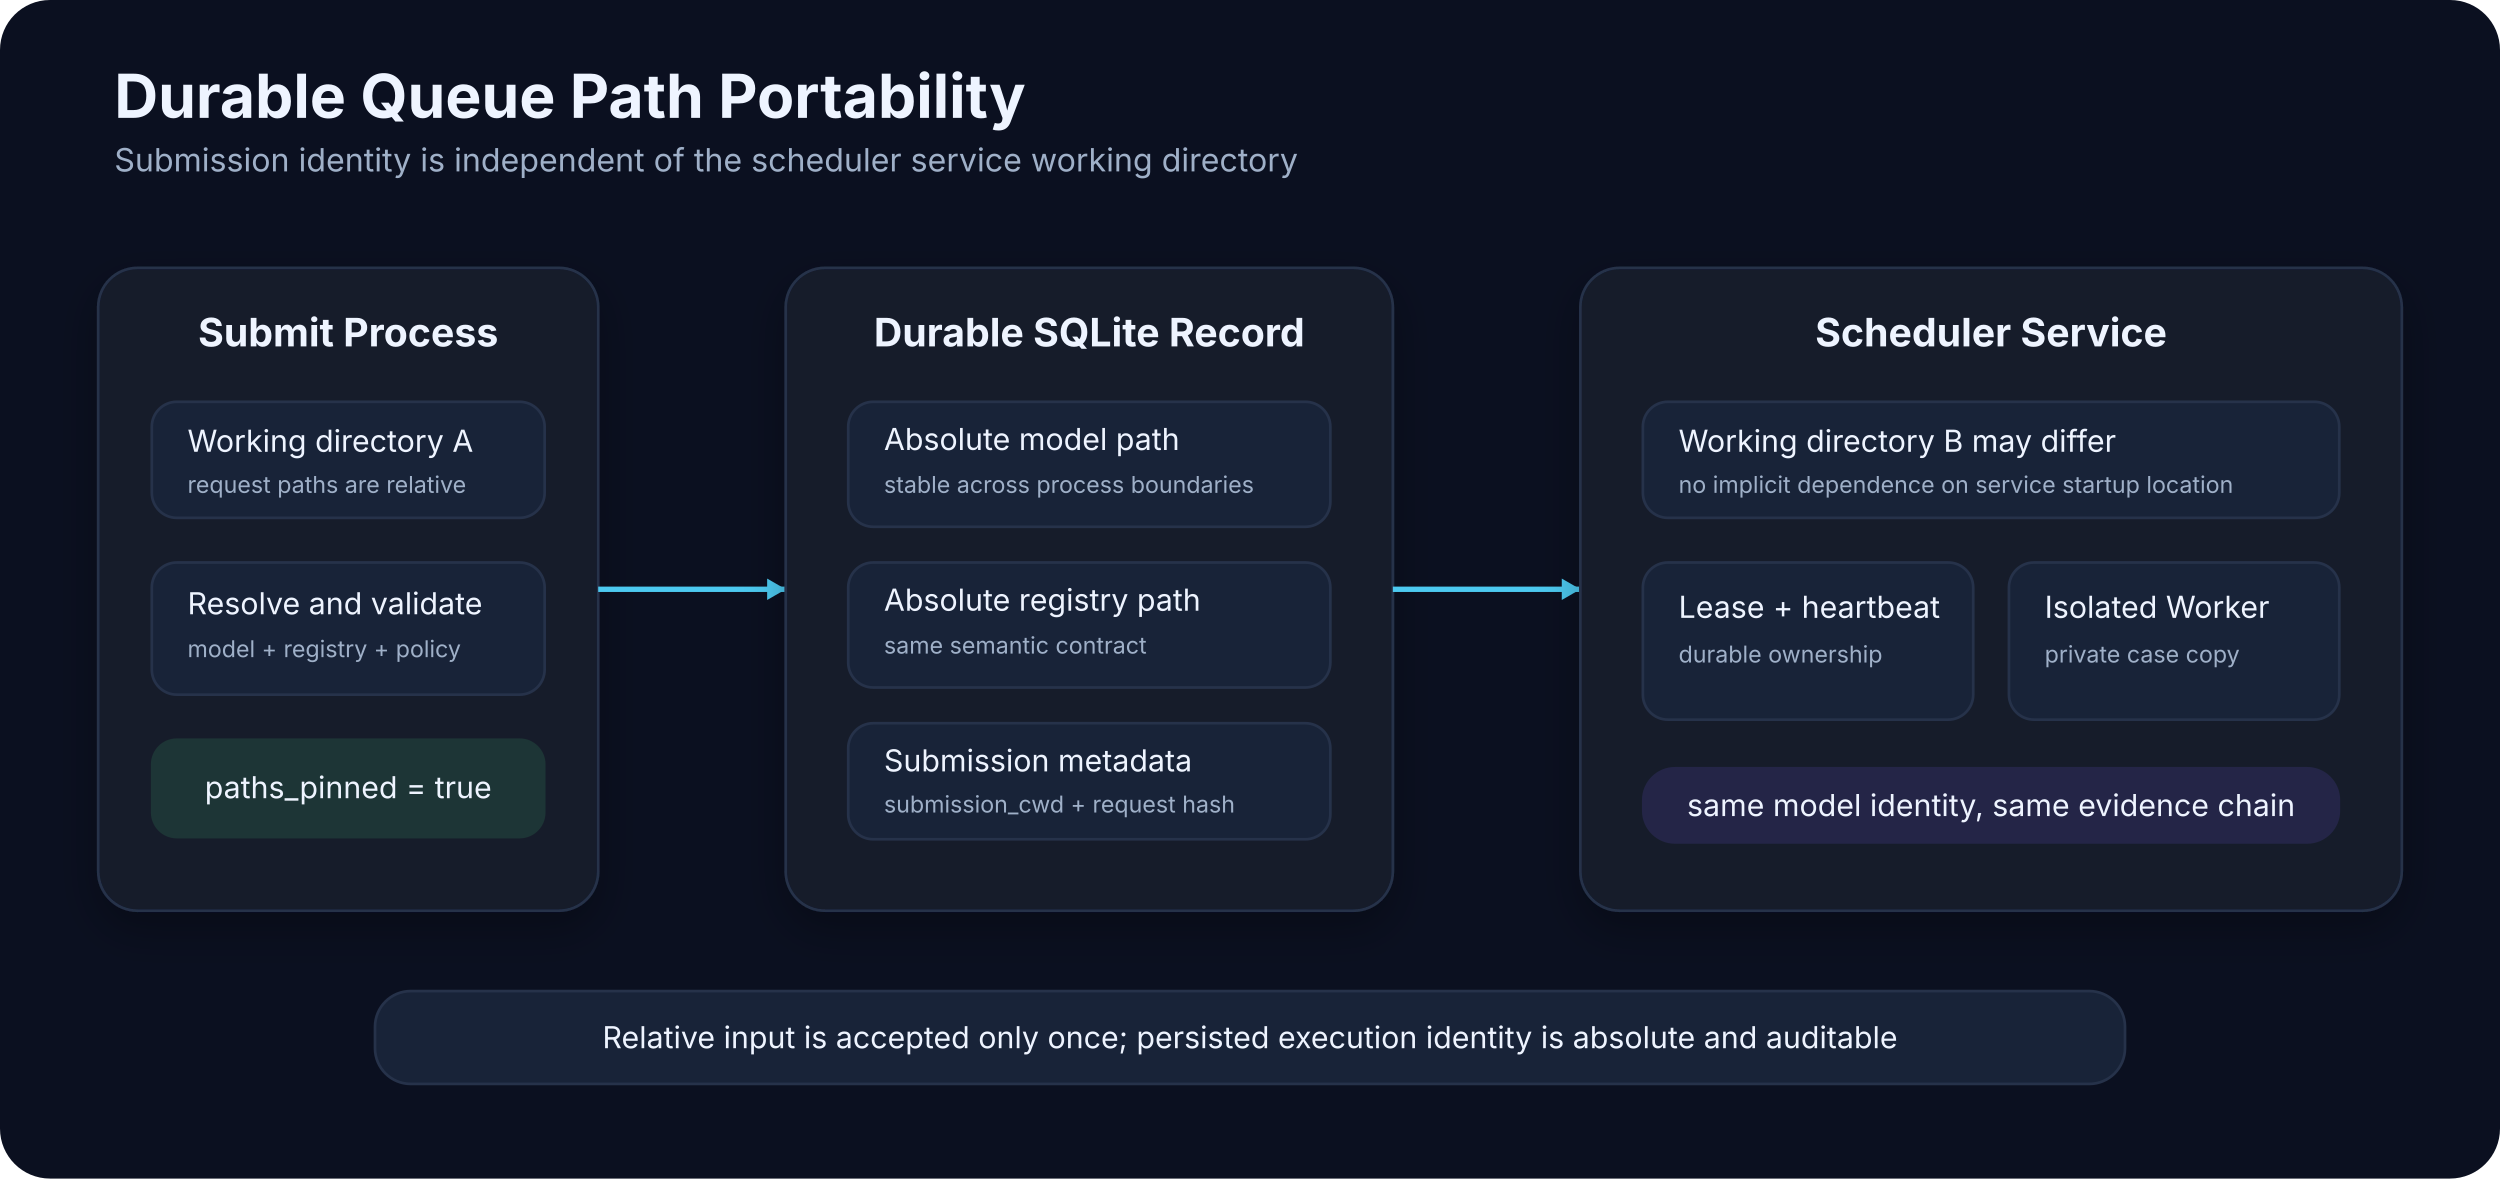
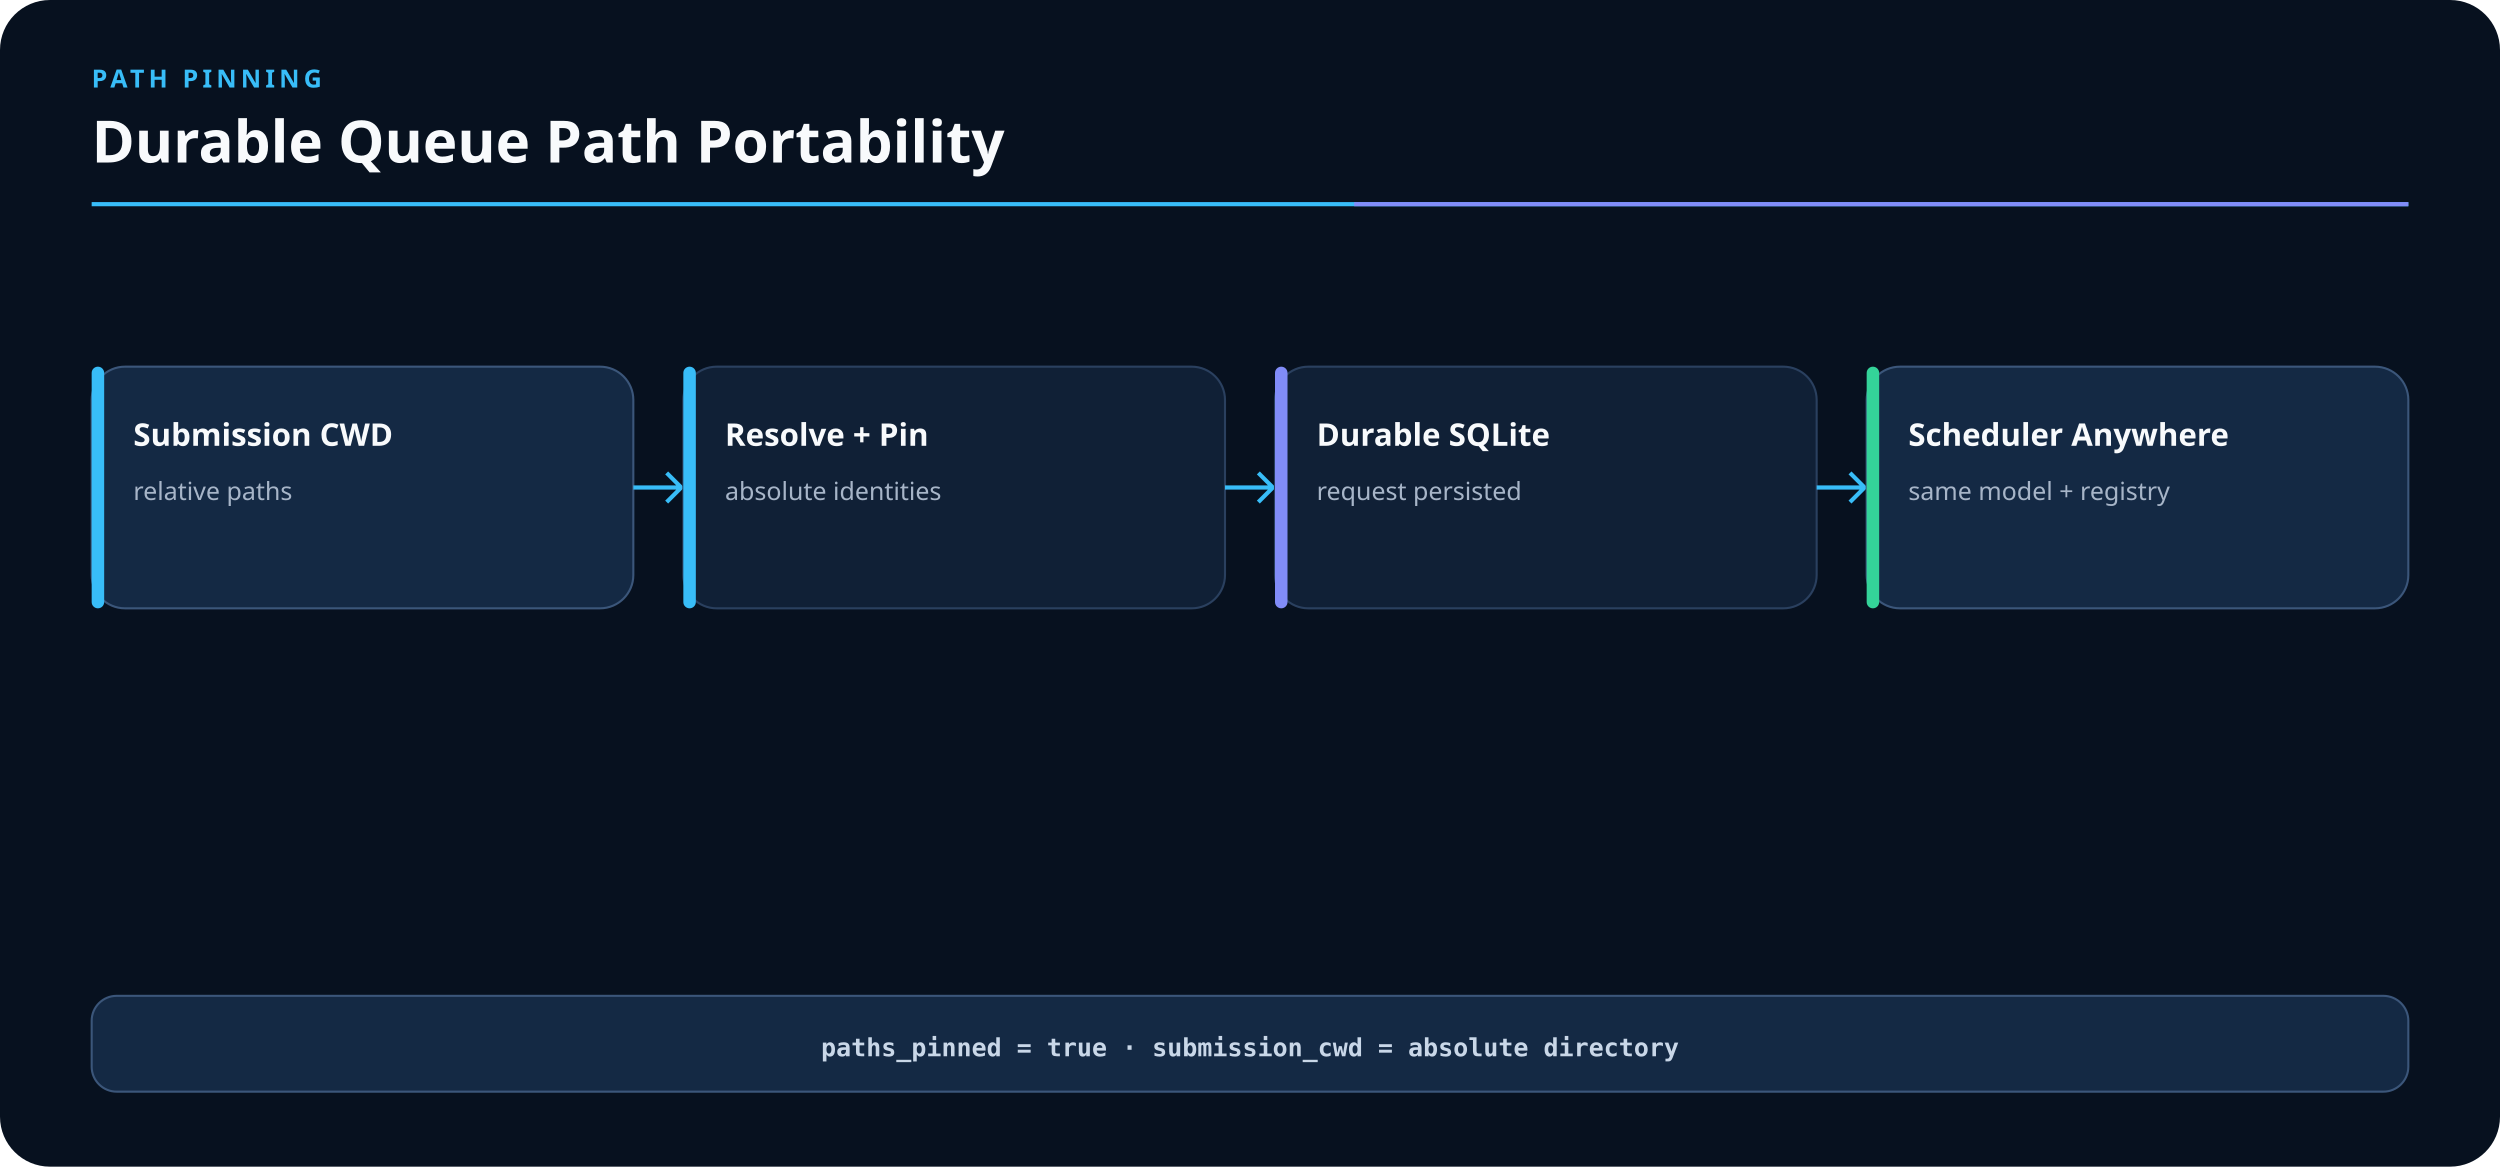
- <svg xmlns="http://www.w3.org/2000/svg" width="1400" height="660" viewBox="0 0 1400 660" role="img" aria-labelledby="title desc">
-   <rect width="1400" height="660" rx="28" fill="#0b1020" />
-   <defs>
-     <filter id="shadow" x="-20%" y="-20%" width="140%" height="140%">
-       <feDropShadow dx="0" dy="10" stdDeviation="12" flood-color="#000" flood-opacity=".28" />
-     </filter>
-     <style>text{font-family:Inter,Segoe UI,Arial,sans-serif}.title{fill:#eef4ff;font-size:34px;font-weight:750}.sub{fill:#9fb0c8;font-size:18px}.h{fill:#eef4ff;font-size:22px;font-weight:700}.b{fill:#eef4ff;font-size:17px}.m{fill:#9fb0c8;font-size:15px}.small{fill:#9fb0c8;font-size:13px}.panel{fill:#131a2b;stroke:#26324a;stroke-width:1.5}.panel2{fill:#182338;stroke:#26324a;stroke-width:1.5}</style>
-   </defs>
-   <text x="64" y="66" class="title">Durable Queue Path Portability</text>
-   <text x="64" y="96" class="sub">Submission identity is independent of the scheduler service working directory</text>
-   <rect x="55" y="150" width="280" height="360" rx="22" class="panel" filter="url(#shadow)" />
-   <text x="195" y="194" class="h" text-anchor="middle">Submit Process</text>
-   <rect x="85" y="225" width="220" height="65" rx="14" class="panel2" />
-   <text x="105" y="253" class="b">Working directory A</text>
-   <text x="105" y="276" class="small">request paths are relative</text>
-   <rect x="85" y="315" width="220" height="74" rx="14" class="panel2" />
-   <text x="105" y="344" class="b">Resolve and validate</text>
-   <text x="105" y="368" class="small">model + registry + policy</text>
-   <rect x="85" y="414" width="220" height="55" rx="14" fill="#4ade80" opacity=".13" stroke="#4ade80" />
-   <text x="195" y="447" class="b" text-anchor="middle">paths_pinned = true</text>
-   <line x1="335" y1="330" x2="440" y2="330" stroke="#4cc9f0" stroke-width="3" />
-   <polygon points="440,330 429.6,336 429.6,324" fill="#4cc9f0" />
-   <rect x="440" y="150" width="340" height="360" rx="22" class="panel" filter="url(#shadow)" />
-   <text x="610" y="194" class="h" text-anchor="middle">Durable SQLite Record</text>
-   <rect x="475" y="225" width="270" height="70" rx="14" class="panel2" />
-   <text x="495" y="252" class="b">Absolute model path</text>
-   <text x="495" y="276" class="small">stable across process boundaries</text>
-   <rect x="475" y="315" width="270" height="70" rx="14" class="panel2" />
-   <text x="495" y="342" class="b">Absolute registry path</text>
-   <text x="495" y="366" class="small">same semantic contract</text>
-   <rect x="475" y="405" width="270" height="65" rx="14" class="panel2" />
-   <text x="495" y="432" class="b">Submission metadata</text>
-   <text x="495" y="455" class="small">submission_cwd + request hash</text>
-   <line x1="780" y1="330" x2="885" y2="330" stroke="#4cc9f0" stroke-width="3" />
-   <polygon points="885,330 874.6,336 874.6,324" fill="#4cc9f0" />
-   <rect x="885" y="150" width="460" height="360" rx="22" class="panel" filter="url(#shadow)" />
-   <text x="1115" y="194" class="h" text-anchor="middle">Scheduler Service</text>
-   <rect x="920" y="225" width="390" height="65" rx="14" class="panel2" />
-   <text x="940" y="253" class="b">Working directory B may differ</text>
-   <text x="940" y="276" class="small">no implicit dependence on service startup location</text>
-   <rect x="920" y="315" width="185" height="88" rx="14" class="panel2" />
-   <text x="940" y="346" class="b">Lease + heartbeat</text>
-   <text x="940" y="371" class="small">durable ownership</text>
-   <rect x="1125" y="315" width="185" height="88" rx="14" class="panel2" />
-   <text x="1145" y="346" class="b">Isolated Worker</text>
-   <text x="1145" y="371" class="small">private case copy</text>
-   <rect x="920" y="430" width="390" height="42" rx="18" fill="#7b61ff" opacity=".14" stroke="#7b61ff" />
-   <text x="1115" y="457" class="b" text-anchor="middle">same model identity, same evidence chain</text>
-   <rect x="210" y="555" width="980" height="52" rx="20" class="panel2" />
-   <text x="700" y="587" class="b" text-anchor="middle">Relative input is accepted only once; persisted execution identity is absolute and auditable</text>
+ <svg xmlns="http://www.w3.org/2000/svg" viewBox="0 0 1200 560" role="img" aria-labelledby="title desc">
+   <style>.h{font:700 28px system-ui,sans-serif;fill:#F8FAFC}.e{font:700 12px system-ui,sans-serif;fill:#38BDF8;letter-spacing:2px}.l{font:650 15px system-ui,sans-serif;fill:#F8FAFC}.s{font:500 12px system-ui,sans-serif;fill:#A7B5C8}.m{font:600 12px monospace;fill:#C9D7E8}.c{fill:#102036;stroke:#2A405F}.d{fill:#142944;stroke:#3B567A}</style>
+   <rect width="1200" height="560" rx="24" fill="#07111F" />
+   <text x="44" y="42" class="e">PATH PINNING</text>
+   <text x="44" y="78" class="h">Durable Queue Path Portability</text>
+   <path d="M44 98H1156" stroke="#38BDF8" stroke-width="2" />
+   <path d="M650 98H1156" stroke="#818CF8" stroke-width="2" />
+   <rect x="44.0" y="176" width="260.0" height="116" rx="16" class="d" />
+   <rect x="44.0" y="176" width="6" height="116" rx="3" fill="#38BDF8" />
+   <text x="64.0" y="214" class="l">Submission CWD</text>
+   <text x="64.0" y="240" class="s">relative paths</text>
+   <path d="M304.0 234.0h23m-7-7 7 7-7 7" fill="none" stroke="#38BDF8" stroke-width="2" />
+   <rect x="328.0" y="176" width="260.0" height="116" rx="16" class="c" />
+   <rect x="328.0" y="176" width="6" height="116" rx="3" fill="#38BDF8" />
+   <text x="348.0" y="214" class="l">Resolve + Pin</text>
+   <text x="348.0" y="240" class="s">absolute identities</text>
+   <path d="M588.0 234.0h23m-7-7 7 7-7 7" fill="none" stroke="#38BDF8" stroke-width="2" />
+   <rect x="612.0" y="176" width="260.0" height="116" rx="16" class="c" />
+   <rect x="612.0" y="176" width="6" height="116" rx="3" fill="#818CF8" />
+   <text x="632.0" y="214" class="l">Durable SQLite</text>
+   <text x="632.0" y="240" class="s">request persisted</text>
+   <path d="M872.0 234.0h23m-7-7 7 7-7 7" fill="none" stroke="#38BDF8" stroke-width="2" />
+   <rect x="896.0" y="176" width="260.0" height="116" rx="16" class="d" />
+   <rect x="896.0" y="176" width="6" height="116" rx="3" fill="#34D399" />
+   <text x="916.0" y="214" class="l">Scheduler Anywhere</text>
+   <text x="916.0" y="240" class="s">same model + registry</text>
+   <rect x="44" y="478" width="1112" height="46" rx="12" class="d" />
+   <text x="600" y="507" class="m" text-anchor="middle">paths_pinned = true · submission_cwd = absolute directory</text>
</svg>
